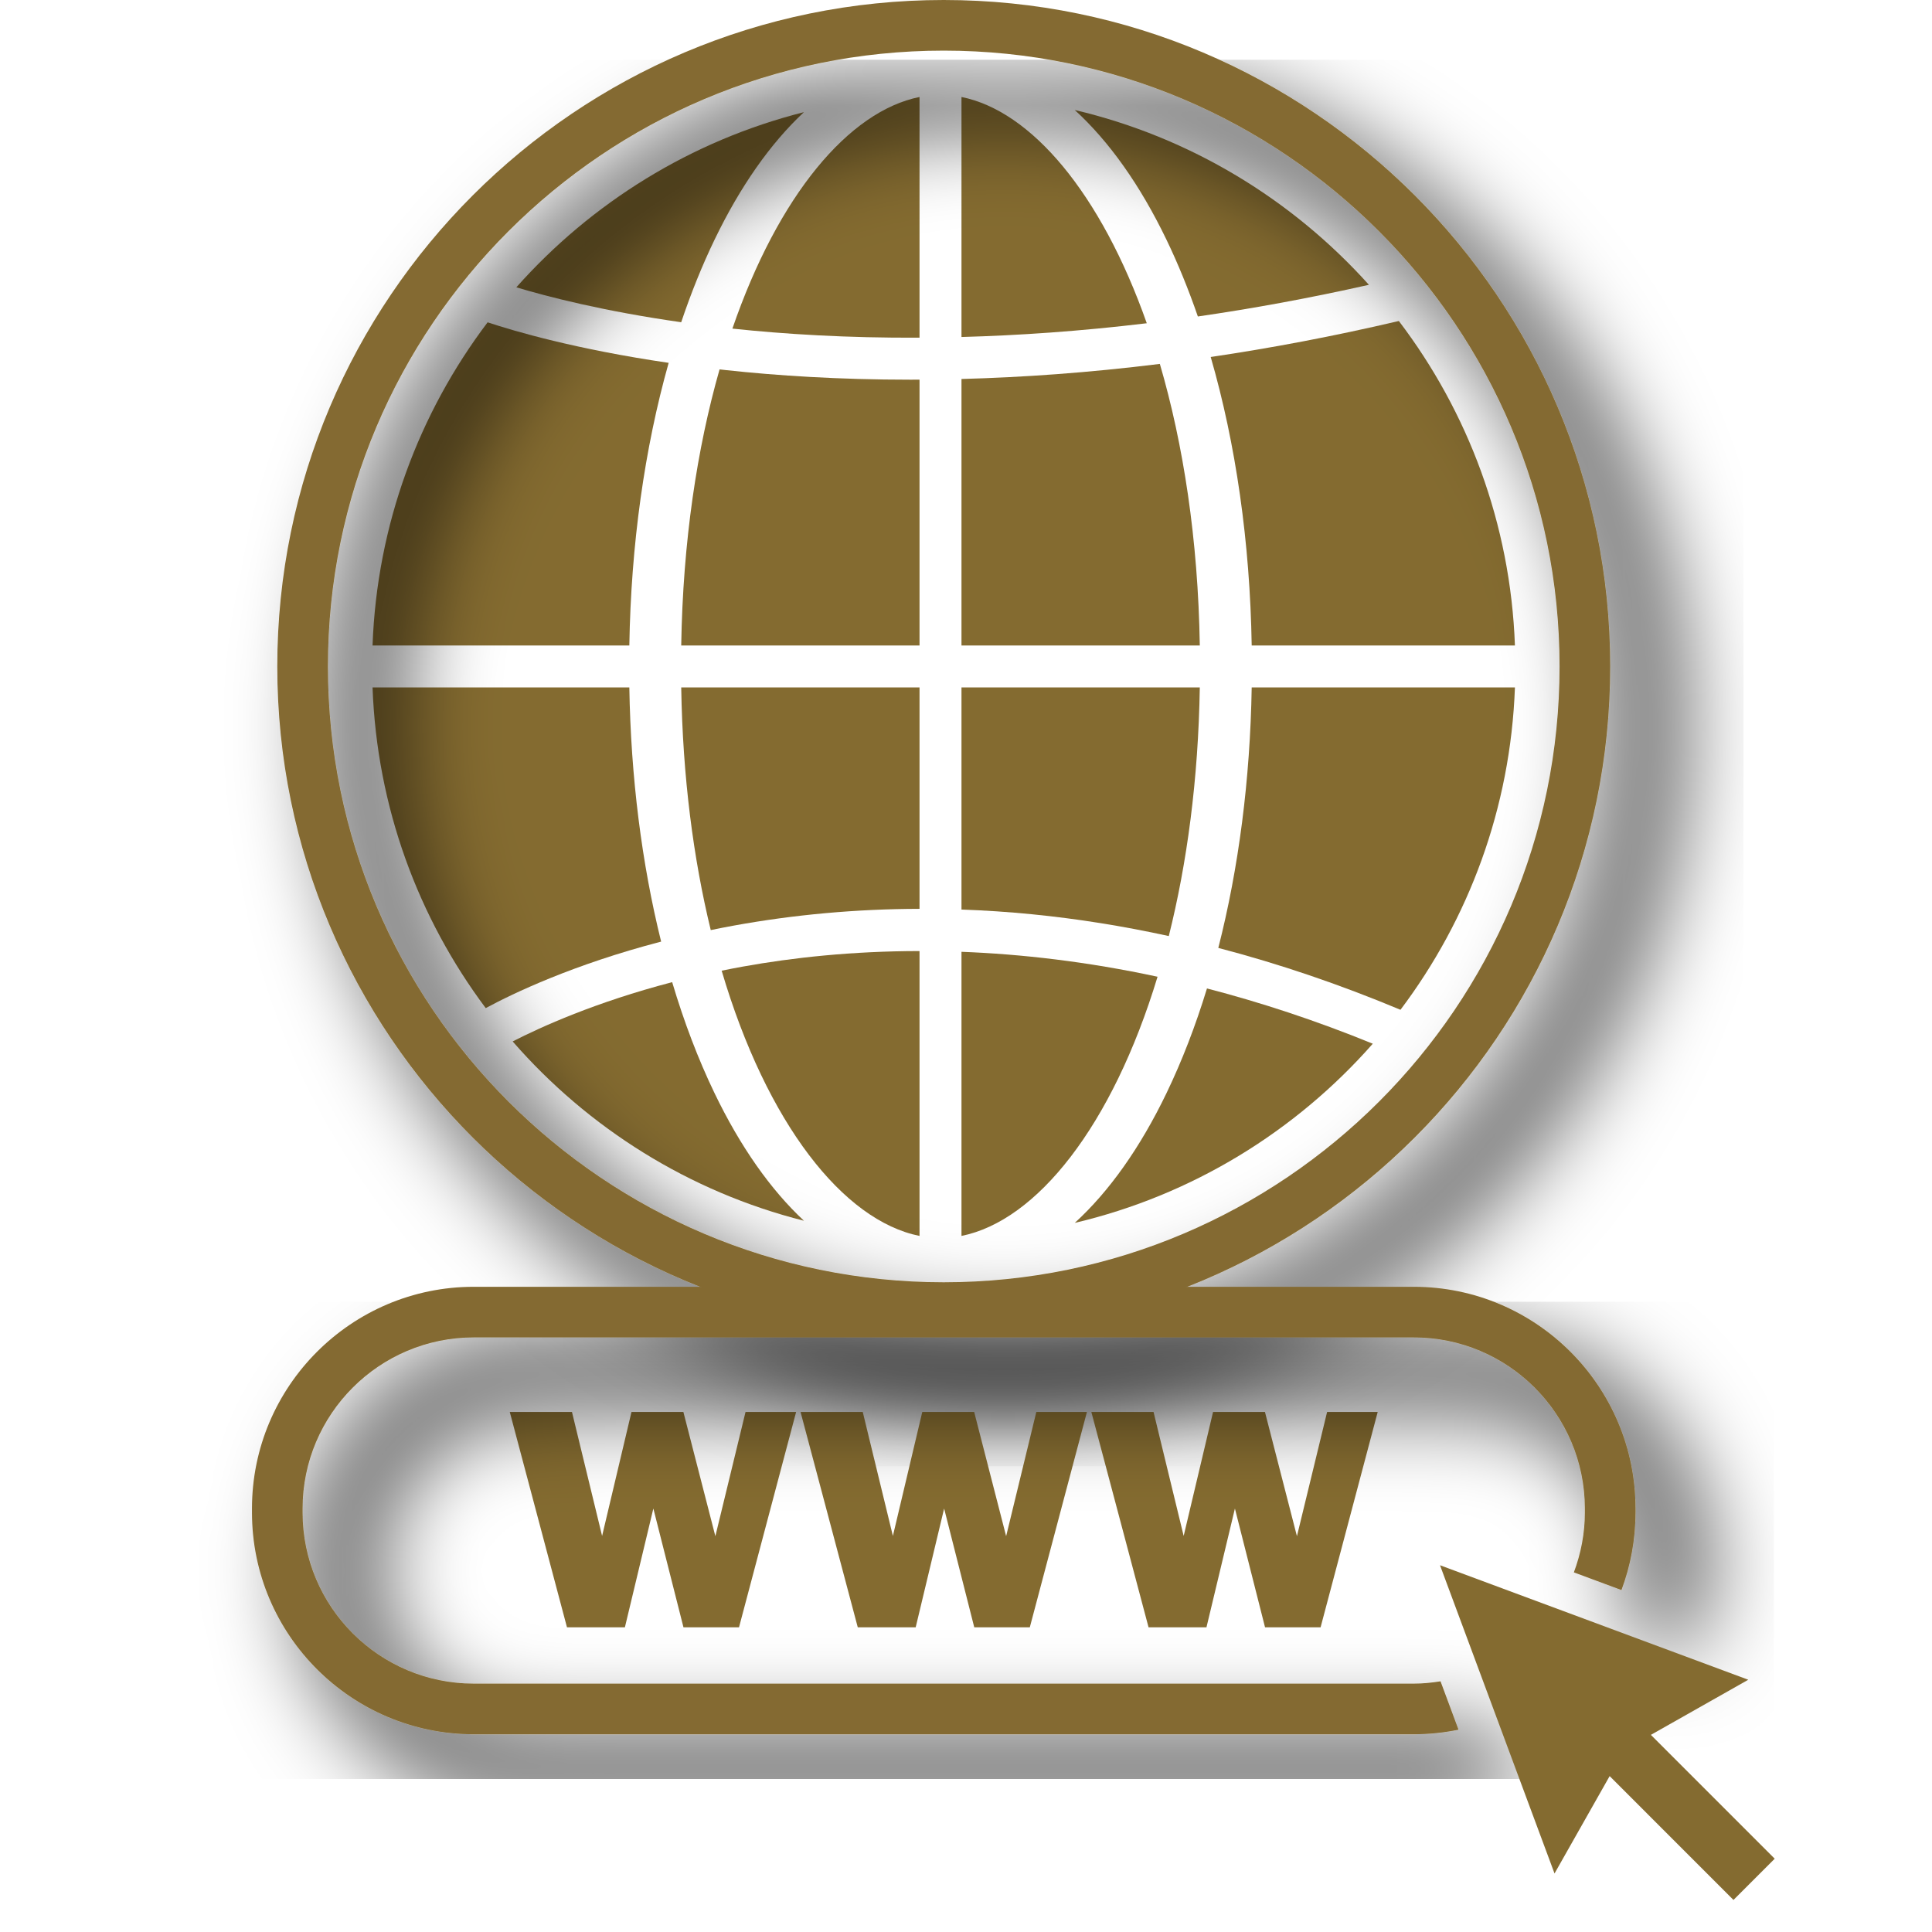
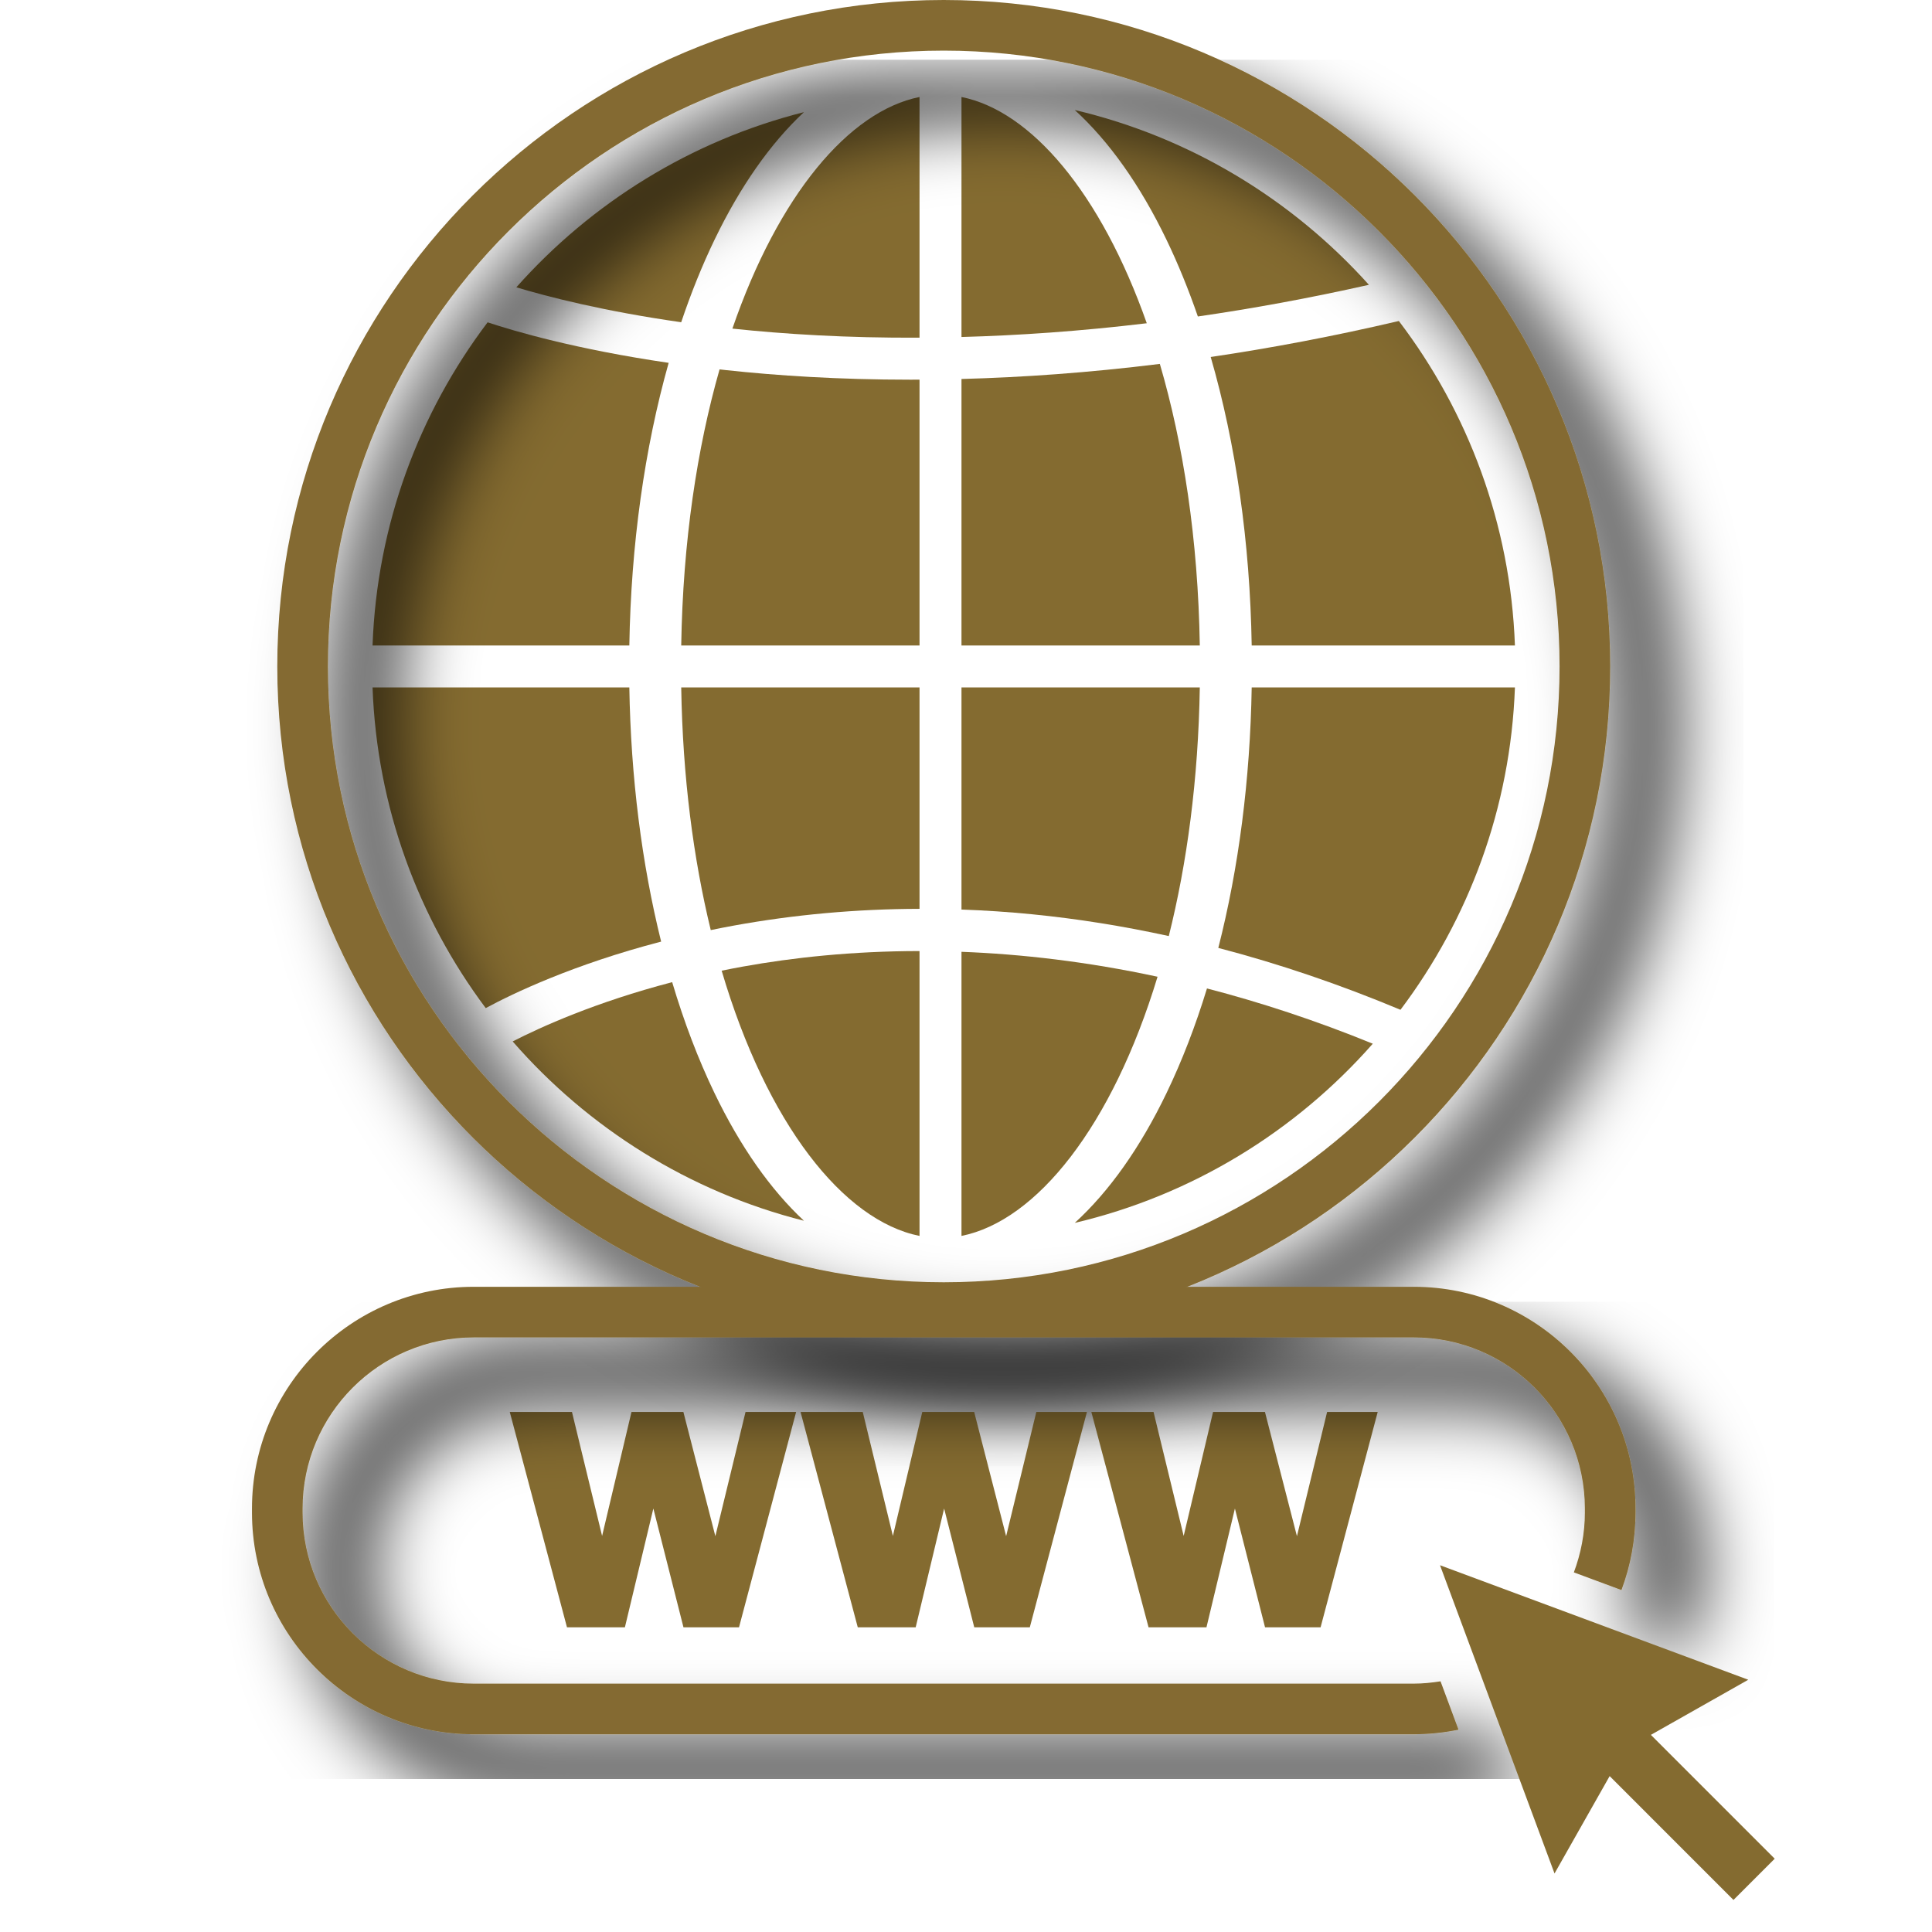
<svg xmlns="http://www.w3.org/2000/svg" width="1080" zoomAndPan="magnify" viewBox="0 0 810 810" height="1080" preserveAspectRatio="xMidYMid meet" version="1.0">
  <defs>
    <filter id="shadow" x="-10%" y="-10%" width="120%" height="120%">
-       <feGaussianBlur in="SourceAlpha" stdDeviation="20" />
+       <feGaussianBlur in="SourceAlpha" stdDeviation="16" />
      <feOffset dx="25" dy="25" result="offsetblur" />
      <feFlood flood-color="rgba(0,0,0,1.9)" />
      <feComposite in2="offsetblur" operator="in" />
      <feMerge>
        <feMergeNode />
        <feMergeNode in="SourceGraphic" />
      </feMerge>
    </filter>
  </defs>
  <path fill="#846b30" d="M 263.852 288.207 L 156.191 288.207 C 158.016 338.48 175.379 384.863 203.641 422.652 C 215.152 416.457 240.363 404.363 277.184 394.773 C 269.051 362.016 264.465 325.805 263.852 288.207 " fill-opacity="1" fill-rule="nonzero" />
  <path fill="#846b30" d="M 503.023 270.617 C 502.297 225.949 496.086 186.086 486.273 152.57 C 456.246 156.293 428.434 158.219 403.105 158.891 L 403.105 270.617 L 503.023 270.617 " fill-opacity="1" fill-rule="nonzero" />
  <path fill="#846b30" d="M 385.516 159.172 C 384.211 159.176 382.902 159.184 381.613 159.184 C 351.664 159.184 325.742 157.48 304.383 155.172 C 303.469 155.074 302.582 154.973 301.68 154.867 C 292.254 187.902 286.309 226.973 285.605 270.617 L 385.516 270.617 L 385.516 159.172 " fill-opacity="1" fill-rule="nonzero" />
  <path fill="#846b30" d="M 280.34 152.125 C 241.473 146.434 215.668 138.863 204.434 135.137 C 175.711 173.113 158.031 219.879 156.191 270.617 L 263.852 270.617 C 264.543 228.395 270.234 187.926 280.34 152.125 " fill-opacity="1" fill-rule="nonzero" />
  <path fill="#846b30" d="M 285.605 288.207 C 286.211 325.832 290.719 360.055 297.988 389.945 C 301.094 389.301 304.242 388.68 307.48 388.09 C 332.93 383.449 359.039 381.094 385.516 381.031 L 385.516 288.207 L 285.605 288.207 " fill-opacity="1" fill-rule="nonzero" />
  <path fill="#846b30" d="M 299.559 458.281 C 292.703 444.055 286.777 428.445 281.812 411.773 C 249.672 420.164 226.691 430.594 214.938 436.629 C 246.566 472.941 288.938 499.664 337.051 511.805 C 323.074 498.758 310.395 480.777 299.559 458.281 " fill-opacity="1" fill-rule="nonzero" />
  <path fill="#846b30" d="M 489.07 458.281 C 477.98 481.301 464.961 499.59 450.602 512.703 C 499.805 501.121 543.199 474.324 575.551 437.578 C 551.445 427.746 528.227 420.164 506.027 414.414 C 501.23 430.102 495.559 444.809 489.07 458.281 " fill-opacity="1" fill-rule="nonzero" />
  <path fill="#846b30" d="M 311.52 405.234 C 308.469 405.785 305.492 406.363 302.559 406.961 C 321.469 471.055 353.562 511.762 385.516 518.164 L 385.516 398.727 C 357.109 398.758 332.223 401.504 311.52 405.234 " fill-opacity="1" fill-rule="nonzero" />
  <path fill="#846b30" d="M 403.105 518.164 C 434.645 511.852 466.305 472.133 485.309 409.5 C 455.754 403.145 428.223 400.008 403.105 399.047 L 403.105 518.164 " fill-opacity="1" fill-rule="nonzero" />
  <path fill="#846b30" d="M 480.793 135.523 C 461.527 80.879 432.262 46.496 403.105 40.664 L 403.105 141.289 C 426.844 140.641 452.801 138.891 480.793 135.523 " fill-opacity="1" fill-rule="nonzero" />
  <path fill="#846b30" d="M 299.559 100.539 C 310.395 78.047 323.074 60.062 337.051 47.02 C 289.711 58.965 247.938 85.035 216.477 120.457 C 229.551 124.383 253.035 130.461 285.598 135.098 C 289.711 122.879 294.367 111.312 299.559 100.539 " fill-opacity="1" fill-rule="nonzero" />
  <path fill="#846b30" d="M 385.516 141.574 L 385.516 40.664 C 355.973 46.574 326.309 81.824 307.059 137.77 C 307.07 137.77 307.086 137.77 307.094 137.773 C 328.652 140.07 354.996 141.73 385.516 141.574 " fill-opacity="1" fill-rule="nonzero" />
  <path fill="#846b30" d="M 403.105 381.332 C 412.949 381.684 422.828 382.332 432.738 383.316 C 451.742 385.195 470.855 388.254 490.023 392.445 C 497.656 361.969 502.398 326.883 503.023 288.207 L 403.105 288.207 L 403.105 381.332 " fill-opacity="1" fill-rule="nonzero" />
  <path fill="#846b30" d="M 524.781 270.617 L 635.141 270.617 C 633.289 219.629 615.445 172.66 586.473 134.578 C 558.879 141.047 532.543 145.984 507.594 149.672 C 518.137 186.07 524.07 227.43 524.781 270.617 " fill-opacity="1" fill-rule="nonzero" />
  <path fill="#846b30" d="M 489.07 100.539 C 493.914 110.602 498.297 121.355 502.207 132.684 C 524.941 129.395 548.883 125.043 573.922 119.406 C 541.746 83.602 498.98 57.508 450.594 46.117 C 464.961 59.234 477.98 77.523 489.07 100.539 " fill-opacity="1" fill-rule="nonzero" />
  <path fill="#846b30" d="M 510.781 397.422 C 536.25 404.07 561.754 412.738 587.152 423.359 C 615.727 385.438 633.305 338.797 635.141 288.207 L 524.781 288.207 C 524.141 326.816 519.328 363.969 510.781 397.422 " fill-opacity="1" fill-rule="nonzero" />
  <path fill="#846b30" d="M 395.664 21.223 C 253.301 21.223 137.48 137.043 137.48 279.414 C 137.48 421.777 253.301 537.598 395.664 537.598 C 538.031 537.598 653.852 421.777 653.852 279.414 C 653.852 137.043 538.031 21.223 395.664 21.223 Z M 395.664 558.824 C 241.598 558.824 116.254 433.48 116.254 279.414 C 116.254 125.344 241.598 0 395.664 0 C 549.734 0 675.078 125.344 675.078 279.414 C 675.078 433.48 549.734 558.824 395.664 558.824 " fill-opacity="1" fill-rule="nonzero" filter="url(#shadow)" />
  <path fill="#846b30" d="M 333.781 591.973 L 309.832 682.266 L 286.547 682.266 L 273.922 632.461 L 261.988 682.266 L 237.711 682.266 L 213.723 591.973 L 239.801 591.973 L 252.434 643.945 L 264.754 591.973 L 286.512 591.973 L 299.918 644.047 L 312.566 591.973 L 333.781 591.973 " fill-opacity="1" fill-rule="nonzero" />
  <path fill="#846b30" d="M 455.699 591.973 L 431.75 682.266 L 408.465 682.266 L 395.832 632.461 L 383.902 682.266 L 359.625 682.266 L 335.633 591.973 L 361.715 591.973 L 374.348 643.945 L 386.668 591.973 L 408.43 591.973 L 421.828 644.047 L 434.48 591.973 L 455.699 591.973 " fill-opacity="1" fill-rule="nonzero" />
  <path fill="#846b30" d="M 577.609 591.973 L 553.66 682.266 L 530.375 682.266 L 517.742 632.461 L 505.816 682.266 L 481.539 682.266 L 457.551 591.973 L 483.629 591.973 L 496.258 643.945 L 508.578 591.973 L 530.34 591.973 L 543.746 644.047 L 556.395 591.973 L 577.609 591.973 " fill-opacity="1" fill-rule="nonzero" />
  <g clip-path="url(#4771292044)">
    <path fill="#846b30" d="M 603.953 704.898 C 600.285 705.477 596.555 705.867 592.727 705.867 L 198.605 705.867 C 159.047 705.867 126.863 673.684 126.863 634.125 L 126.863 632.461 C 126.863 592.906 159.047 560.723 198.605 560.723 L 592.727 560.723 C 632.285 560.723 664.461 592.906 664.461 632.461 L 664.461 634.125 C 664.461 642.961 662.781 651.395 659.848 659.227 L 679.809 666.641 C 683.598 656.512 685.688 645.559 685.688 634.125 L 685.688 632.461 C 685.688 581.203 643.984 539.496 592.727 539.496 L 198.605 539.496 C 147.344 539.496 105.641 581.203 105.641 632.461 L 105.641 634.125 C 105.641 685.383 147.344 727.086 198.605 727.086 L 592.727 727.086 C 599.152 727.086 605.426 726.43 611.488 725.18 L 603.953 704.898 " fill-opacity="1" fill-rule="nonzero" filter="url(#shadow)" />
  </g>
  <g clip-path="url(#cfccb78666)">
    <path fill="#846b30" d="M 744.055 779.27 L 692.141 727.352 L 732.969 704.242 L 603.73 656.234 L 651.742 785.465 L 674.852 744.641 L 726.766 796.559 L 744.055 779.27 " fill-opacity="1" fill-rule="nonzero" />
  </g>
</svg>
